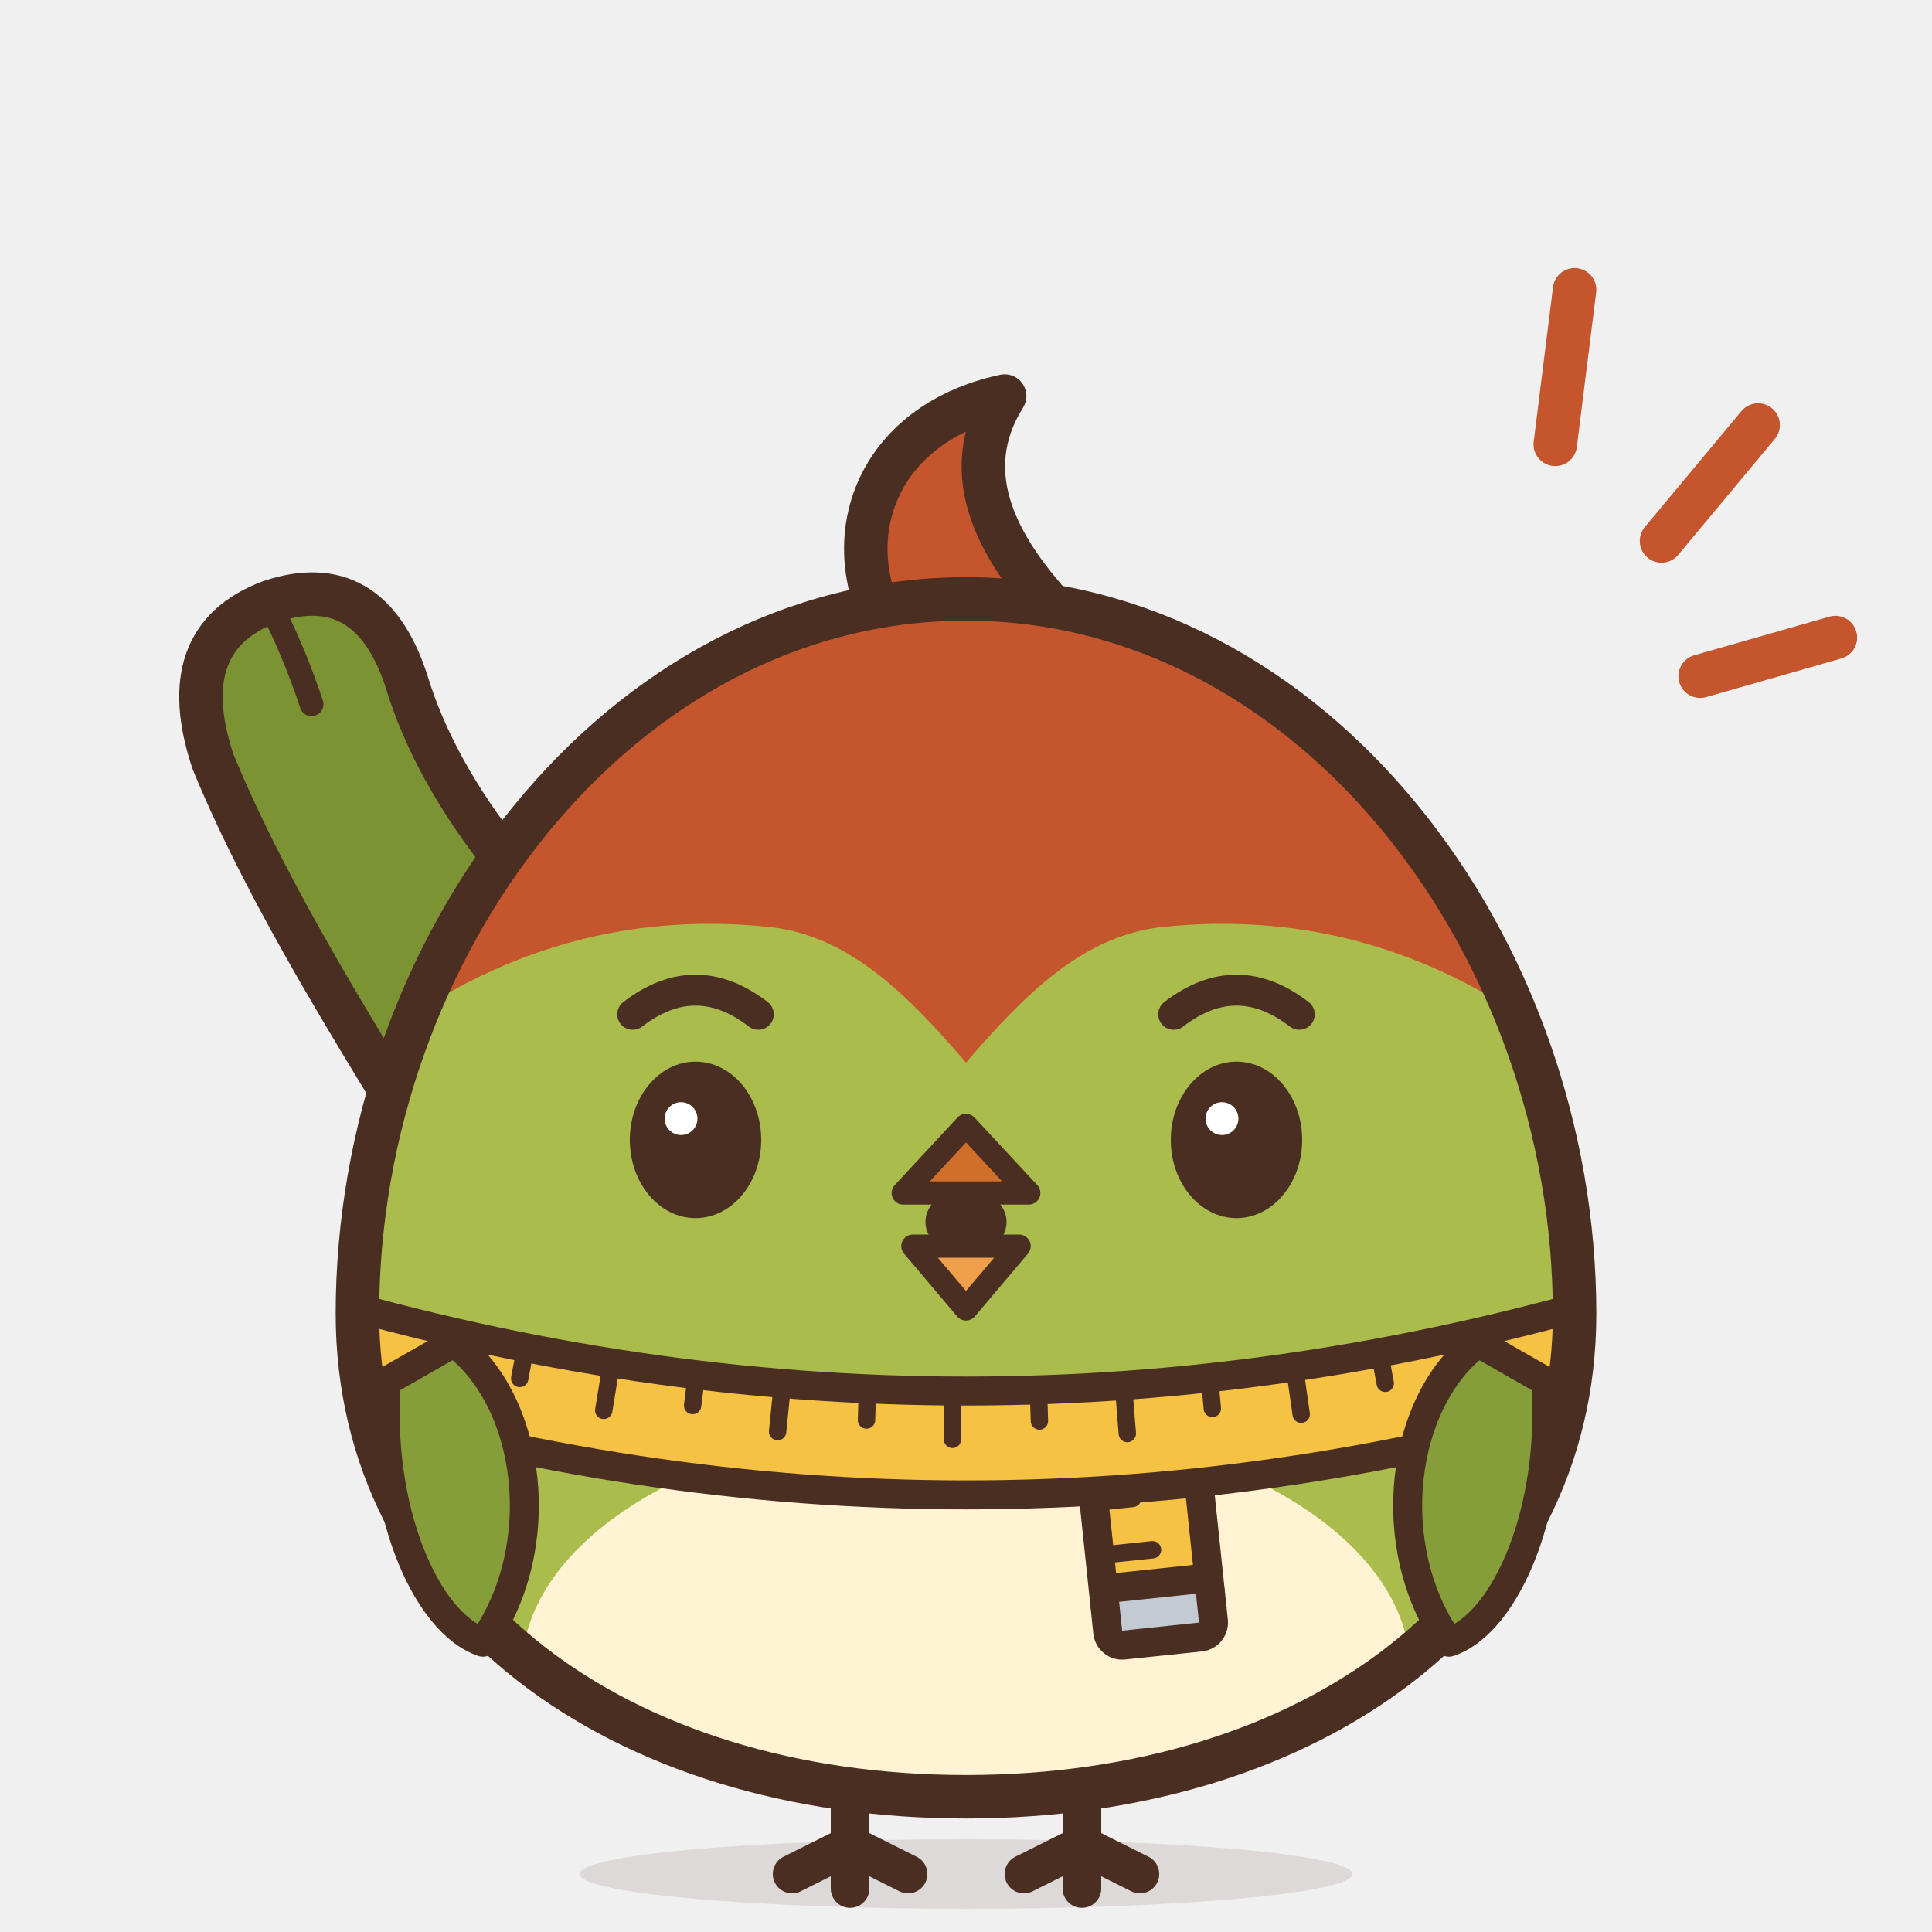
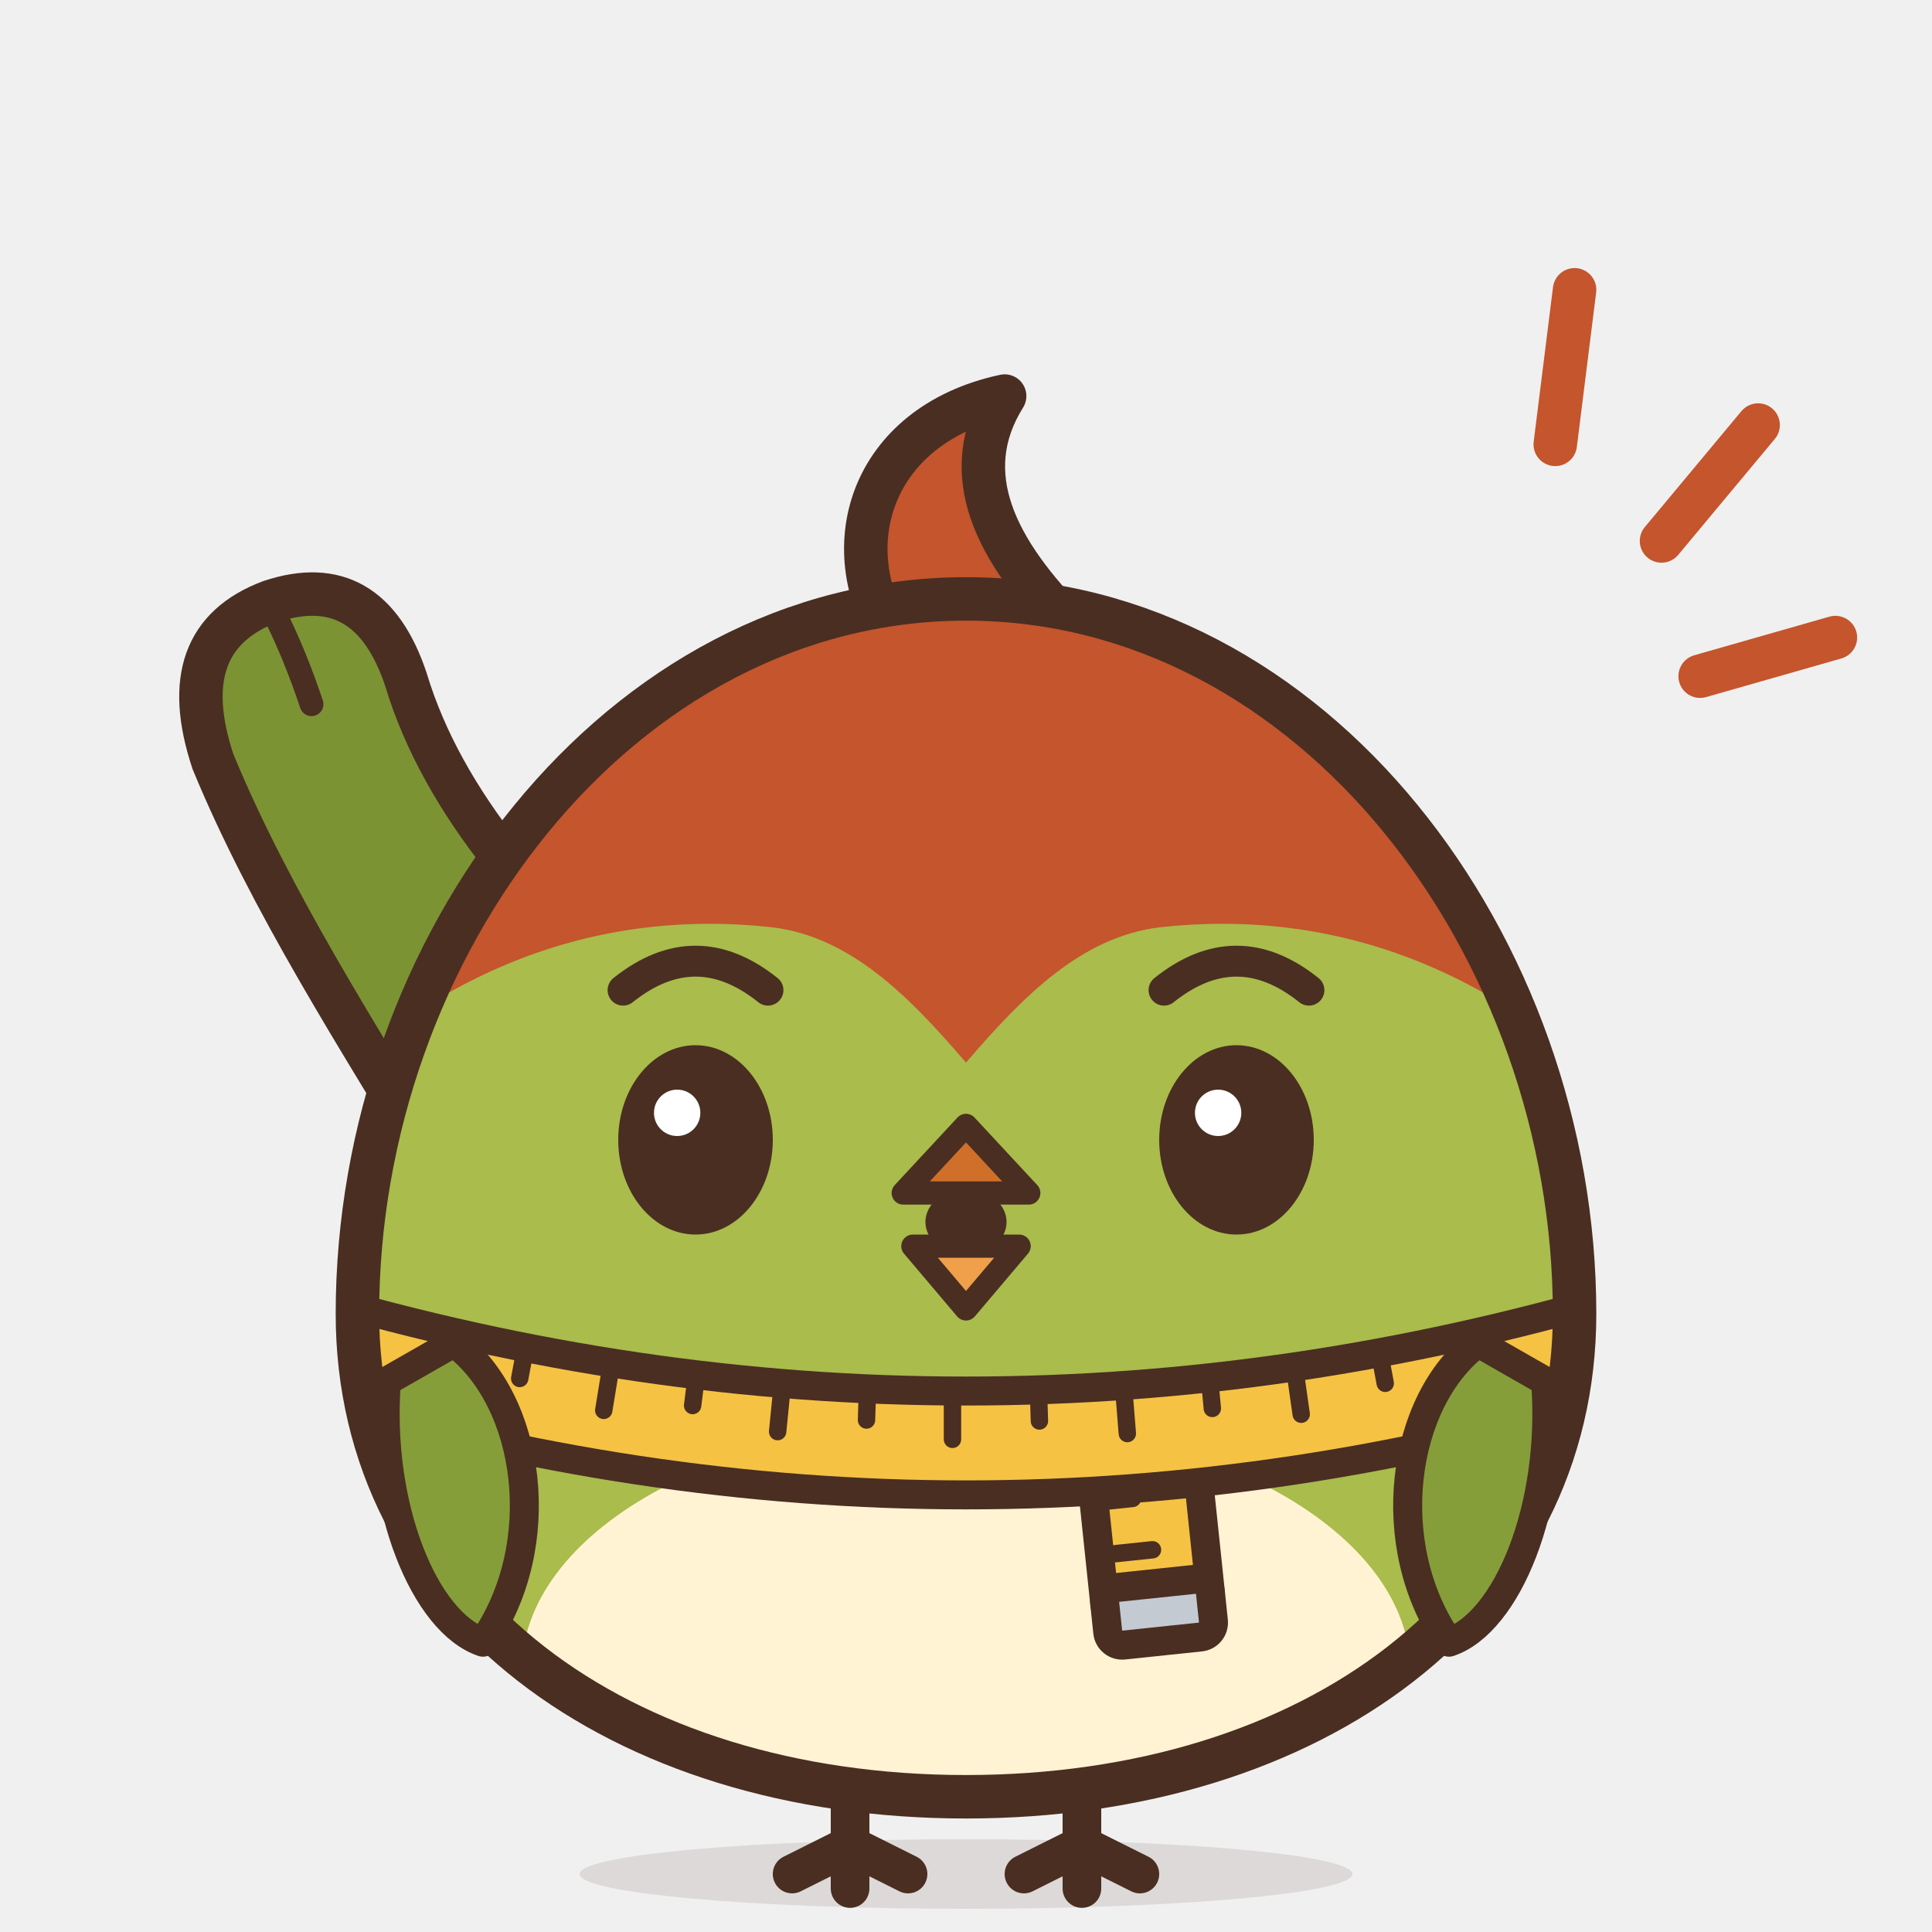
<svg xmlns="http://www.w3.org/2000/svg" viewBox="0 0 200 200" width="200" height="200" role="img" aria-labelledby="t d">
  <defs>
    <clipPath id="fitz">
      <path d="M100 62 C 136 62, 163 98, 163 136 C 163 166, 136 186, 100 186 C 64 186, 37 166, 37 136 C 37 98, 64 62, 100 62 Z" />
    </clipPath>
  </defs>
  <ellipse class="shadow" cx="100" cy="194" rx="40" ry="3.6" fill="#4A2E22" opacity=".12" />
  <g class="bird">
    <g class="feet">
      <path d="M88 183 L88 191 M82 194 L88 191 L94 194 M88 191 L88 195.5" stroke="#4A2E22" stroke-width="4" stroke-linecap="round" stroke-linejoin="round" fill="none" />
      <path d="M112 183 L112 191 M106 194 L112 191 L118 194 M112 191 L112 195.5" stroke="#4A2E22" stroke-width="4" stroke-linecap="round" stroke-linejoin="round" fill="none" />
    </g>
    <g class="tail">
      <g transform="translate(9.3 16.8) scale(.85)">
        <path d="M70 104 L42 122 C 33 107, 22 90, 15 73 Q 10 58 22 53.5 Q 34 49.5 38.5 63 C 43 78, 55 92, 70 104 Z" fill="#7C9334" stroke="#4A2E22" stroke-width="5.29" stroke-linejoin="round" />
        <path d="M22.5 55 Q 25 60 27 66" fill="none" stroke="#4A2E22" stroke-width="2.9" stroke-linecap="round" />
      </g>
    </g>
    <g class="tuft">
      <path d="M93 67 C 86 57, 90 44, 104 41 C 99 49, 103 57, 111 65 Z" fill="#C4552D" stroke="#4A2E22" stroke-width="4.5" stroke-linejoin="round" />
    </g>
    <g class="body">
      <path d="M100 62 C 136 62, 163 98, 163 136 C 163 166, 136 186, 100 186 C 64 186, 37 166, 37 136 C 37 98, 64 62, 100 62 Z" fill="#A9BC4C" />
      <g clip-path="url(#fitz)">
        <path d="M28 118 C 44 100, 62 94, 80 96 C 88 97, 94 103, 100 110 C 106 103, 112 97, 120 96 C 138 94, 156 100, 172 118 L172 40 L28 40 Z" fill="#C4552D" />
        <ellipse cx="100" cy="173" rx="46" ry="26" fill="#FFF3D3" />
      </g>
      <g transform="translate(118 148) rotate(-6)">
        <rect x="-5.5" y="0" width="11" height="19" rx="1.5" fill="#F5C243" stroke="#4A2E22" stroke-width="3" />
        <path d="M-5.5 7 L-1.5 7 M-5.5 12.5 L0 12.5" stroke="#4A2E22" stroke-width="1.8" stroke-linecap="round" />
        <rect x="-5.5" y="16" width="11" height="6" rx="1.5" fill="#C3CAD2" stroke="#4A2E22" stroke-width="3" />
      </g>
      <g class="band" clip-path="url(#fitz)">
        <path d="M32 134 Q100 154 168 134 L168 144.5 Q100 165 32 144.5 Z" fill="#F5C243" />
        <path d="M45.6 137.6 L44.5 142.5 M54.4 139.5 L53.8 142.7 M63.3 141.1 L62.5 146 M72.1 142.3 L71.7 145.5 M81 143.2 L80.5 148.2 M89.8 143.8 L89.7 147 M98.6 144 L98.6 149 M107.5 143.9 L107.6 147.1 M116.3 143.4 L116.7 148.4 M125.2 142.6 L125.5 145.8 M134 141.5 L134.7 146.4 M142.8 140 L143.4 143.2 M151.7 138.2 L152.8 143.1" stroke="#4A2E22" stroke-width="1.8" stroke-linecap="round" />
        <path d="M32 134 Q100 154 168 134" fill="none" stroke="#4A2E22" stroke-width="3" />
        <path d="M32 144.5 Q100 165 168 144.5" fill="none" stroke="#4A2E22" stroke-width="3" />
      </g>
      <path d="M100 62 C 136 62, 163 98, 163 136 C 163 166, 136 186, 100 186 C 64 186, 37 166, 37 136 C 37 98, 64 62, 100 62 Z" fill="none" stroke="#4A2E22" stroke-width="4.5" />
      <g class="wing l">
        <path d="M47 139 C 55 145, 57 160, 50 170 C 44 168, 39 156, 40 143 Z" fill="#869E3A" stroke="#4A2E22" stroke-width="3" stroke-linejoin="round" />
      </g>
      <g class="wing r">
        <path d="M153 139 C 145 145, 143 160, 150 170 C 156 168, 161 156, 160 143 Z" fill="#869E3A" stroke="#4A2E22" stroke-width="3" stroke-linejoin="round" />
      </g>
      <g class="pupils">
        <g class="eye">
-           <ellipse cx="72" cy="118" rx="6.8" ry="8.1" fill="#4A2E22" />
-           <circle cx="70.5" cy="115.8" r="1.7" fill="#FFFFFF" />
+           <ellipse cx="72" cy="118" rx="8" ry="9.8" fill="#4A2E22" />
+           <circle cx="70.1" cy="115.2" r="2.4" fill="#FFFFFF" />
        </g>
        <g class="eye">
-           <ellipse cx="128" cy="118" rx="6.8" ry="8.1" fill="#4A2E22" />
-           <circle cx="126.5" cy="115.8" r="1.7" fill="#FFFFFF" />
+           <ellipse cx="128" cy="118" rx="8" ry="9.8" fill="#4A2E22" />
+           <circle cx="126.1" cy="115.2" r="2.4" fill="#FFFFFF" />
        </g>
      </g>
      <g class="brows">
-         <path d="M65.5 105 Q72 100 78.5 105" stroke="#4A2E22" stroke-width="3.2" stroke-linecap="round" fill="none" />
-         <path d="M121.5 105 Q128 100 134.5 105" stroke="#4A2E22" stroke-width="3.2" stroke-linecap="round" fill="none" />
+         <path d="M64.5 102.5 Q72 96.5 79.5 102.5" stroke="#4A2E22" stroke-width="3.2" stroke-linecap="round" fill="none" />
+         <path d="M120.5 102.5 Q128 96.5 135.5 102.5" stroke="#4A2E22" stroke-width="3.2" stroke-linecap="round" fill="none" />
      </g>
      <g class="beak">
        <ellipse cx="100" cy="126.5" rx="4.2" ry="3.4" fill="#4A2E22" />
        <path d="M94.5 129 L105.5 129 L100 135.5 Z" fill="#F0A04B" stroke="#4A2E22" stroke-width="2.4" stroke-linejoin="round" />
        <path d="M93.5 123.5 L100 116.5 L106.5 123.5 Z" fill="#CF6F2A" stroke="#4A2E22" stroke-width="2.4" stroke-linejoin="round" />
      </g>
    </g>
  </g>
  <g class="exclaim">
    <path d="M161 46 L163 30" stroke="#C4552D" stroke-width="4.5" stroke-linecap="round" />
    <path d="M172 56 L182 44" stroke="#C4552D" stroke-width="4.5" stroke-linecap="round" />
    <path d="M176 70 L190 66" stroke="#C4552D" stroke-width="4.5" stroke-linecap="round" />
  </g>
</svg>
